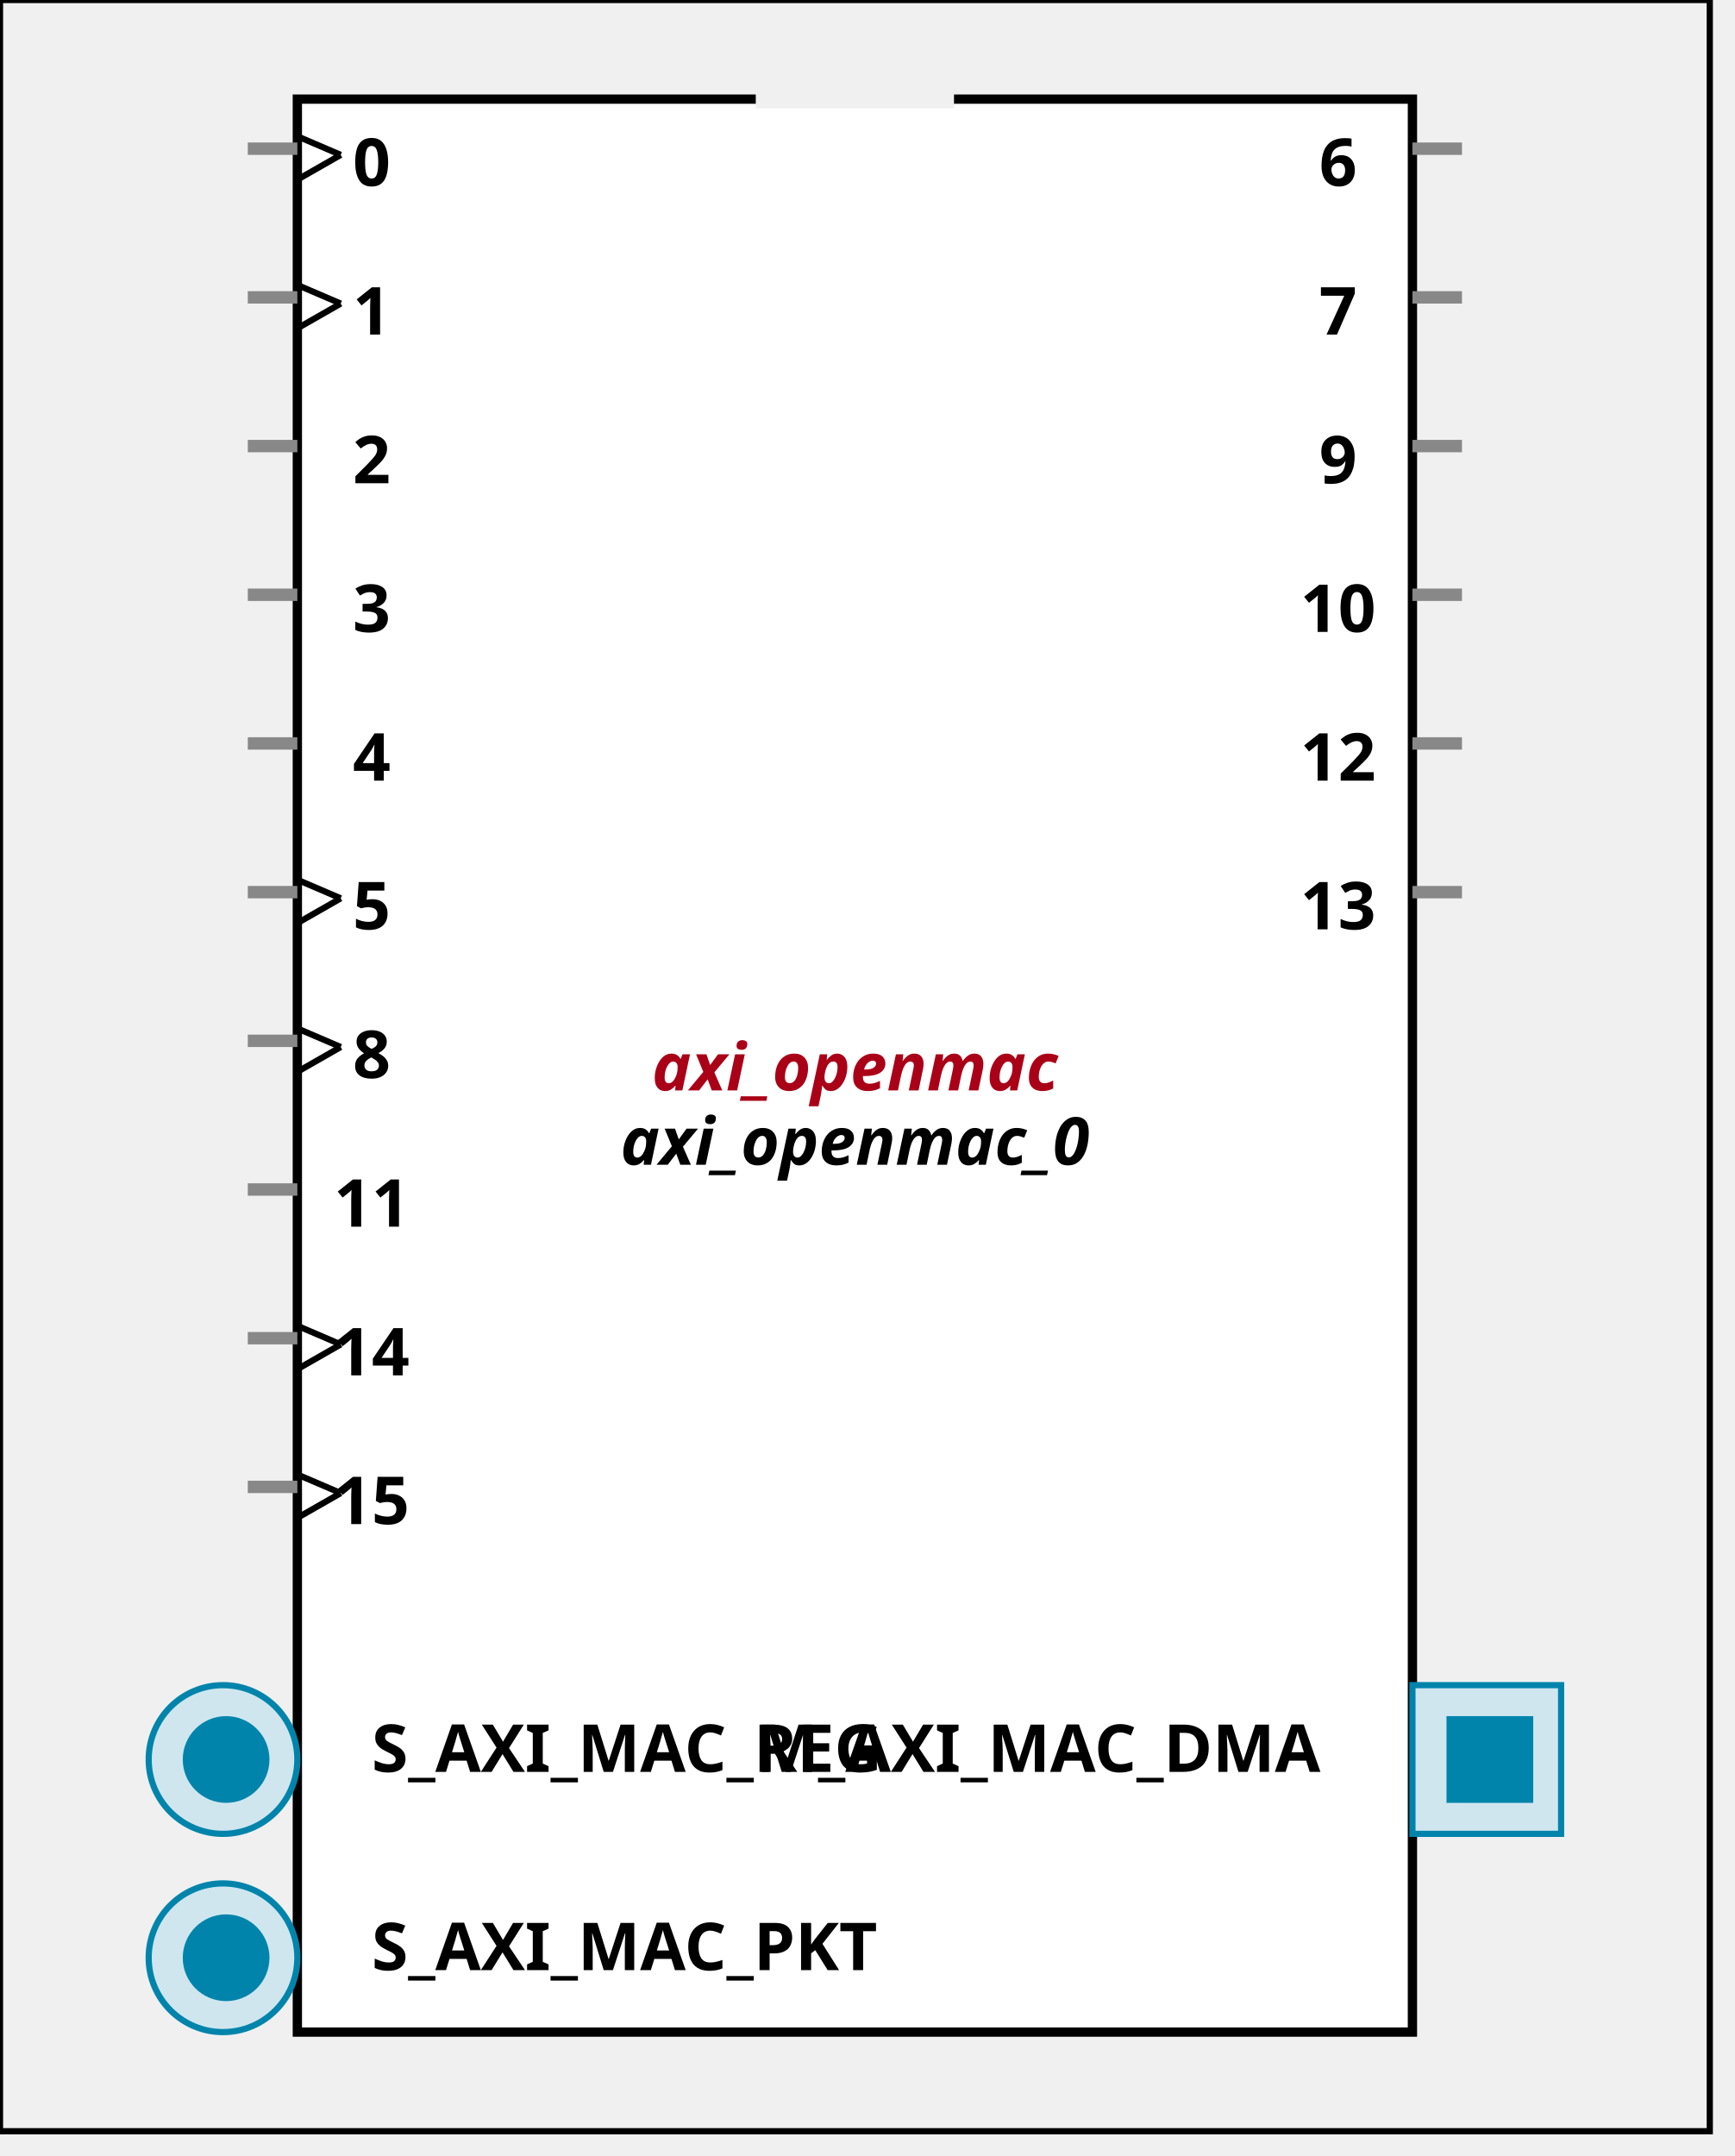
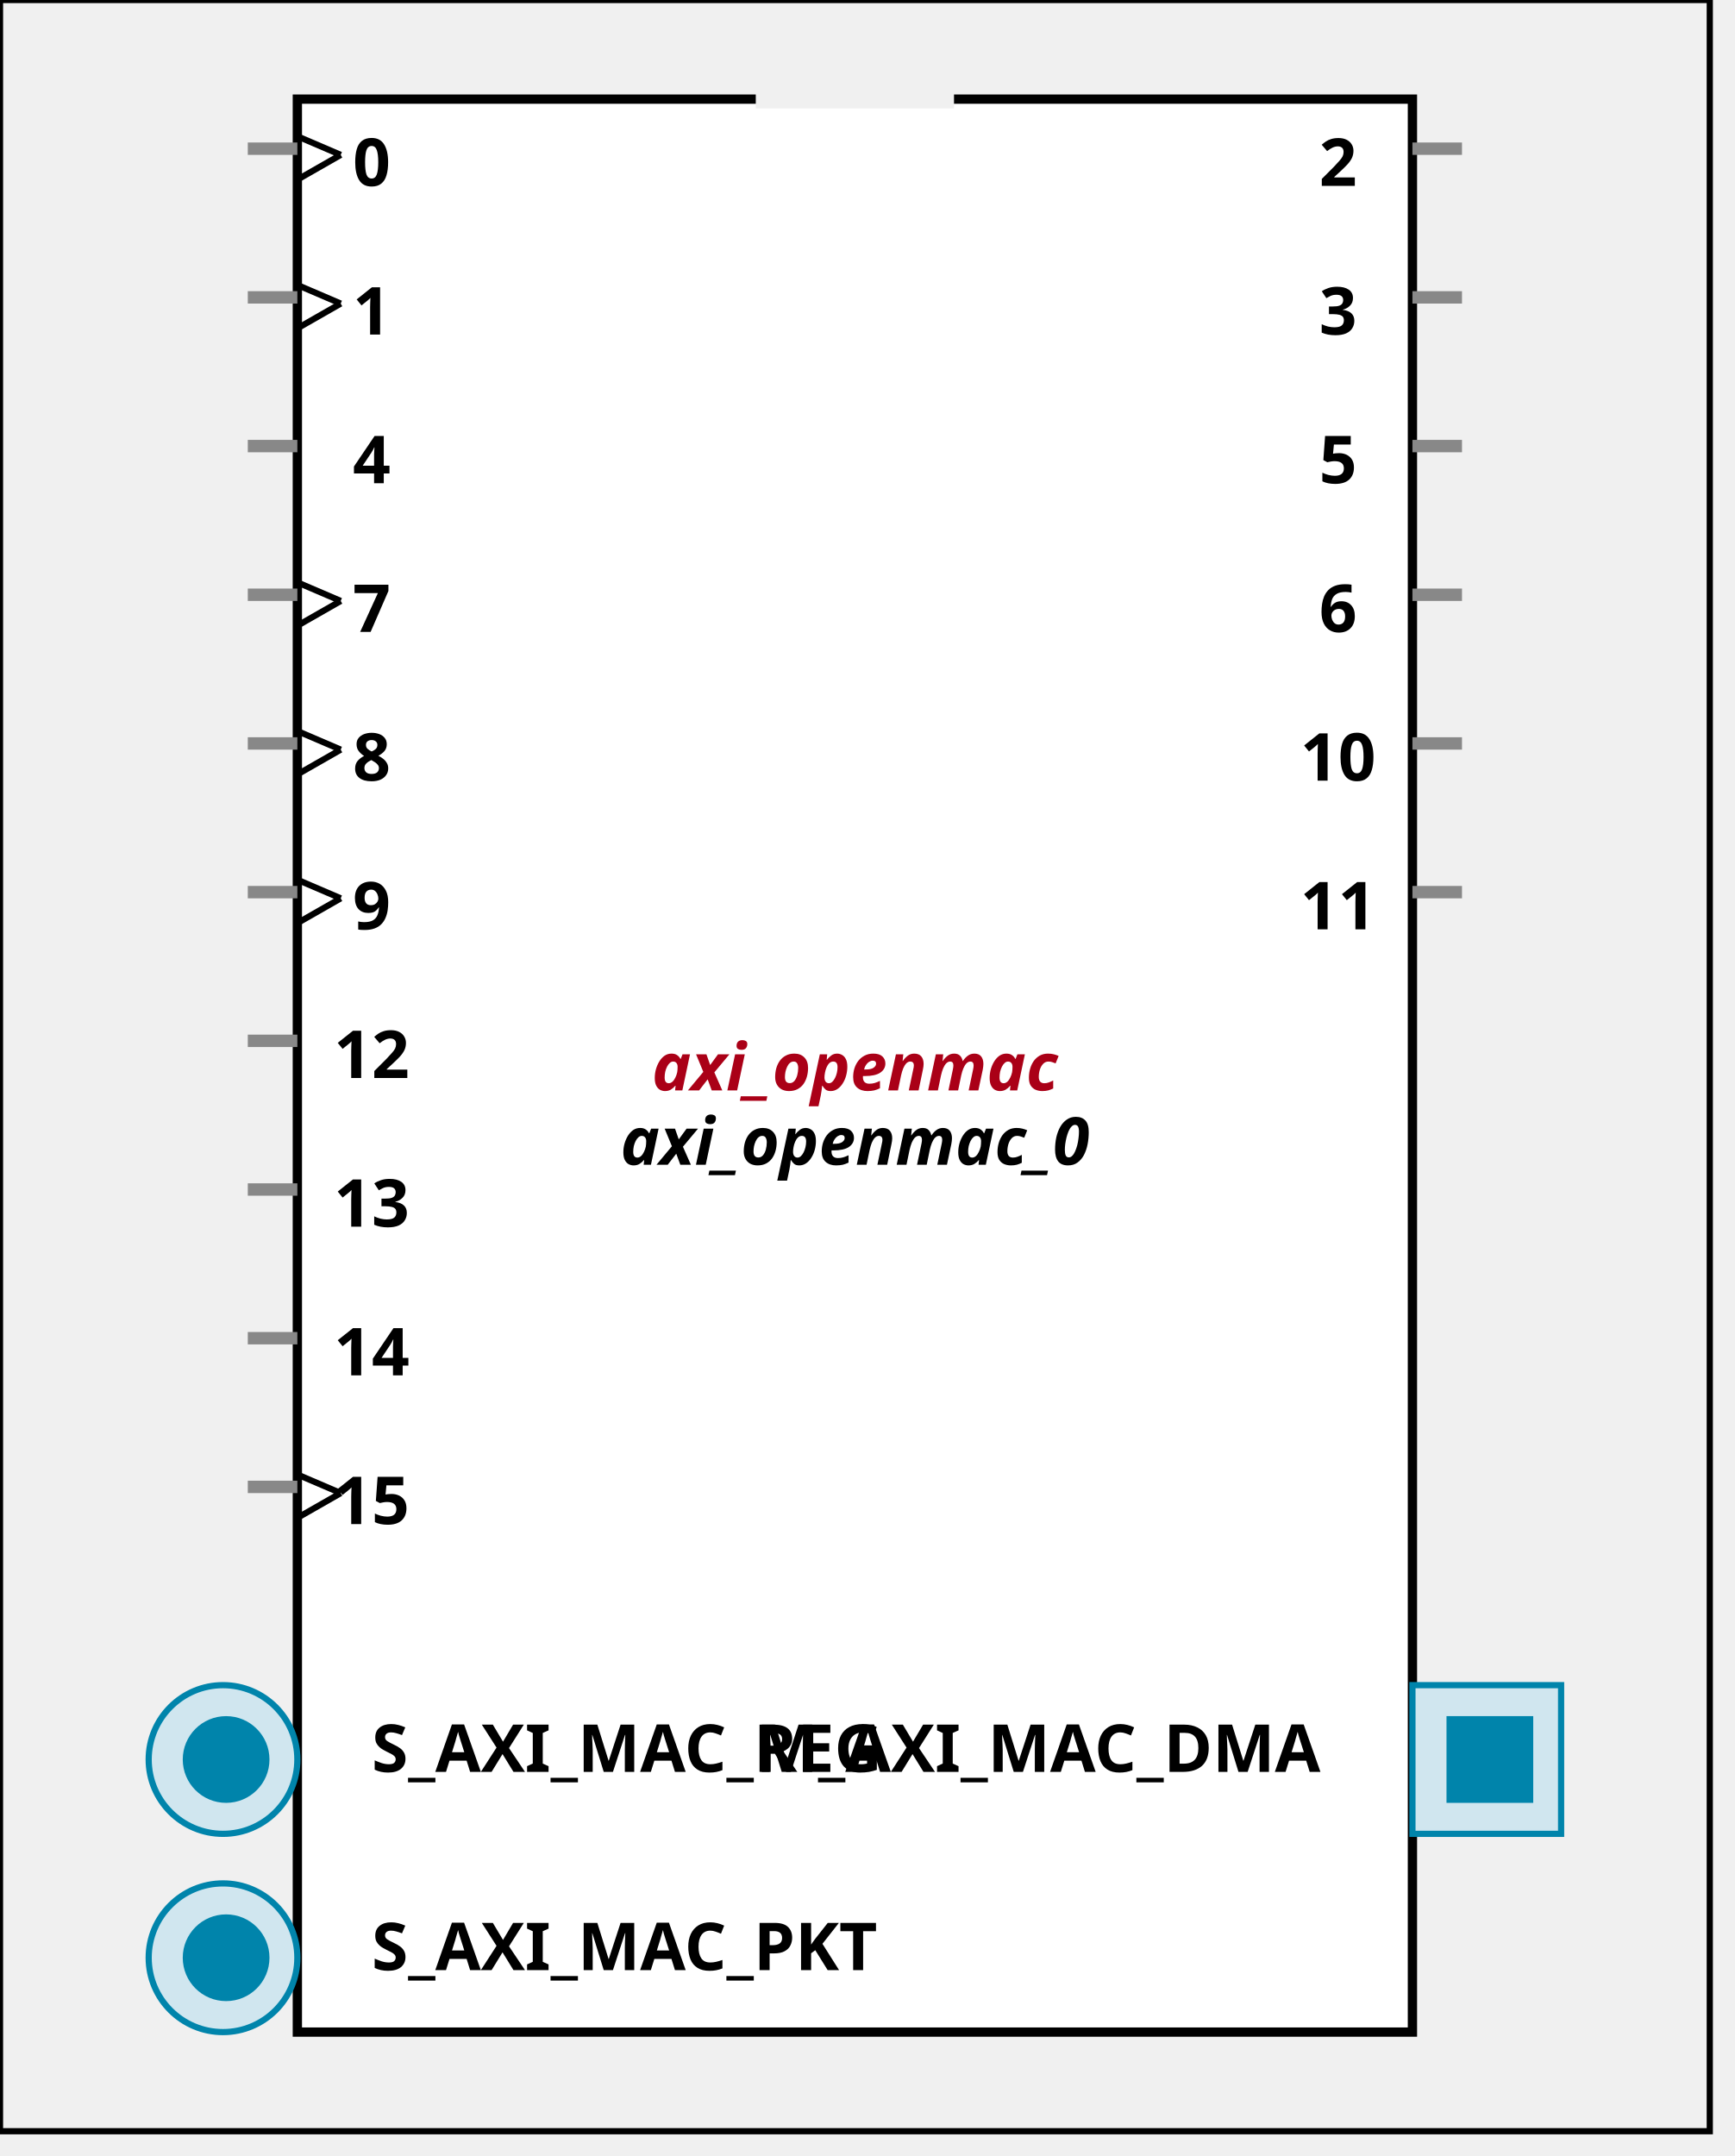
<svg xmlns:xlink="http://www.w3.org/1999/xlink" width="280" height="348">
  <defs>
    <g id="AXI_BifLabel">
      <rect x="0" y="0" rx="3" ry="3" width="32" height="16" style="fill:#0084AB; stroke:black; stroke-width:1" />
    </g>
    <g id="AXI_busconn_SLAVE">
      <circle cx="12" cy="12" r="12" style="fill:#D0E6EF; stroke:#0084AB; stroke-width:1" />
      <circle cx="12.5" cy="12" r="7" style="fill:#0084AB; stroke:none;" />
    </g>
    <g id="AXI_busconn_MASTER">
      <rect x="0" y="0" width="24" height="24" style="fill:#D0E6EF; stroke:#0084AB; stroke-width:1" />
      <rect x="5.5" y="5" width="14" height="14" style="fill:#0084AB; stroke:none;" />
    </g>
    <g id="XIL_BifLabel">
      <rect x="0" y="0" rx="3" ry="3" width="32" height="16" style="fill:#990066; stroke:black; stroke-width:1" />
    </g>
    <g id="XIL_busconn_TARGET">
      <circle cx="12" cy="12" r="12" style="fill:#CC3399; stroke:#990066; stroke-width:1" />
      <circle cx="12.5" cy="12" r="7" style="fill:#990066; stroke:none;" />
    </g>
    <g id="XIL_busconn_INITIATOR">
      <rect x="0" y="0" width="24" height="24" style="fill:#CC3399; stroke:#990066; stroke-width:1" />
      <rect x="5.5" y="5" width="14" height="14" style="fill:#990066; stroke:none;" />
    </g>
    <g id="LMB_BifLabel">
      <rect x="0" y="0" rx="3" ry="3" width="32" height="16" style="fill:#7777FF; stroke:black; stroke-width:1" />
    </g>
    <g id="LMB_busconn_SLAVE">
      <circle cx="12" cy="12" r="12" style="fill:#DDDDFF; stroke:#7777FF; stroke-width:1" />
      <circle cx="12.5" cy="12" r="7" style="fill:#7777FF; stroke:none;" />
    </g>
    <g id="LMB_busconn_MASTER">
      <rect x="0" y="0" width="24" height="24" style="fill:#DDDDFF; stroke:#7777FF; stroke-width:1" />
      <rect x="5.5" y="5" width="14" height="14" style="fill:#7777FF; stroke:none;" />
    </g>
    <g id="KEY_BifLabel">
      <rect x="0" y="0" rx="3" ry="3" width="32" height="16" style="fill:#444444; stroke:black; stroke-width:1" />
    </g>
    <g id="KEY_busconn_SLAVE">
      <circle cx="12" cy="12" r="12" style="fill:#888888; stroke:#444444; stroke-width:1" />
      <circle cx="12.5" cy="12" r="7" style="fill:#444444; stroke:none;" />
    </g>
    <g id="KEY_busconn_MASTER">
      <rect x="0" y="0" width="24" height="24" style="fill:#888888; stroke:#444444; stroke-width:1" />
      <rect x="5.5" y="5" width="14" height="14" style="fill:#444444; stroke:none;" />
    </g>
    <g id="KEY_busconn_MASTER_SLAVE">
      <circle cx="12" cy="12" r="12" style="fill:#888888; stroke:#444444; stroke-width:1" />
      <circle cx="12.5" cy="12" r="7" style="fill:#444444; stroke:none;" />
      <rect x="0" y="12" width="24" height="12" style="fill:#888888; stroke:#444444; stroke-width:1" />
      <rect x="5.5" y="12" width="14" height="7" style="fill:#444444; stroke:none;" />
    </g>
    <g id="KEY_busconn_TARGET">
      <circle cx="12" cy="12" r="12" style="fill:#888888; stroke:#444444; stroke-width:1" />
      <circle cx="12.5" cy="12" r="7" style="fill:#444444; stroke:none;" />
    </g>
    <g id="KEY_busconn_INITIATOR">
      <rect x="0" y="0" width="24" height="24" style="fill:#888888; stroke:#444444; stroke-width:1" />
      <rect x="5.5" y="5" width="14" height="14" style="fill:#444444; stroke:none;" />
    </g>
    <g id="KEY_busconn_MONITOR">
      <rect x="0" y="0.5" width="24" height="7" style="fill:#444444; stroke:none;" />
      <rect x="0" y="16" width="24" height="7" style="fill:#444444; stroke:none;" />
    </g>
    <g id="KEY_busconn_USER">
      <circle cx="12" cy="12" r="12" style="fill:#888888; stroke:#444444; stroke-width:1" />
      <circle cx="12.5" cy="12" r="7" style="fill:#444444; stroke:none;" />
    </g>
    <g id="KEY_busconn_TRANSPARENT">
      <circle cx="12" cy="12" r="12" style="fill:#FFFFFF; stroke:#444444; stroke-width:1" />
      <circle cx="12.5" cy="12" r="7" style="fill:#FFFFFF; stroke:none;" />
    </g>
    <g id="HCurve" overflow="visible">
      <path d="m 0  0,      a 16 16, 0,0,0, 32,0,     z" style="fill:#F0F0F0;fill-opacity:1;stroke:black;stroke-width:1.5" />
      <line x1="0" y1="0" x2="32" y2="0" style="stroke:#F0F0F0;stroke-width:3" />
    </g>
    <g id="IPD_StandardBody">
      <rect x="0" y="0" width="276" height="344" style="fill:#F0F0F0;fill-opacity: 1.0; stroke:#000000; stroke-width:1" />
      <rect x="48" y="16" width="180" height="312" style="fill:#FFFFFF; fill-opacity: 1.0; stroke:#000000; stroke-width:1.5" />
      <use x="122" y="16" xlink:href="#HCurve" />
    </g>
    <g id="IPD_PORT">
      <rect width="8" height="8" style="fill:#888888;stroke-width:1;stroke:black;" />
    </g>
    <g id="IPD_SPort">
      <line x1="0" y1="0" x2="8" y2="0" style="stroke:#888888;stroke-width:2;stroke-opacity:1" />
    </g>
    <g id="IPD_PortClk">
      <line x1="0" y1="0" x2="7" y2="3" style="stroke:#000000;stroke-width:1;stroke-opacity:1" />
      <line x1="7" y1="3" x2="0" y2="7" style="stroke:#000000;stroke-width:1;stroke-opacity:1" />
    </g>
  </defs>
  <use x="0" y="0" xlink:href="#IPD_StandardBody" />
  <text x="138" y="176" fill="#AA0017" stroke="none" font-size="8pt" font-style="italic" font-weight="bold" text-anchor="middle" font-family="Verdana Arial Helvetica san-serif">axi_openmac</text>
  <text x="138" y="188" fill="#000000" stroke="none" font-size="8pt" font-style="italic" font-weight="bold" text-anchor="middle" font-family="Courier Arial Helvetica san-serif">axi_openmac_0</text>
  <use x="40" y="24" xlink:href="#IPD_SPort" />
  <use x="48" y="22" xlink:href="#IPD_PortClk" />
  <text x="60" y="30" fill="#000000" stroke="none" font-size="8pt" font-style="normal" font-weight="bold" text-anchor="middle" font-family="Verdana Arial Helvetica san-serif">0</text>
  <use x="40" y="48" xlink:href="#IPD_SPort" />
  <use x="48" y="46" xlink:href="#IPD_PortClk" />
  <text x="60" y="54" fill="#000000" stroke="none" font-size="8pt" font-style="normal" font-weight="bold" text-anchor="middle" font-family="Verdana Arial Helvetica san-serif">1</text>
  <use x="40" y="72" xlink:href="#IPD_SPort" />
-   <text x="60" y="78" fill="#000000" stroke="none" font-size="8pt" font-style="normal" font-weight="bold" text-anchor="middle" font-family="Verdana Arial Helvetica san-serif">2</text>
+   <text x="60" y="78" fill="#000000" stroke="none" font-size="8pt" font-style="normal" font-weight="bold" text-anchor="middle" font-family="Verdana Arial Helvetica san-serif">4</text>
  <use x="40" y="96" xlink:href="#IPD_SPort" />
-   <text x="60" y="102" fill="#000000" stroke="none" font-size="8pt" font-style="normal" font-weight="bold" text-anchor="middle" font-family="Verdana Arial Helvetica san-serif">3</text>
+   <use x="48" y="94" xlink:href="#IPD_PortClk" />
+   <text x="60" y="102" fill="#000000" stroke="none" font-size="8pt" font-style="normal" font-weight="bold" text-anchor="middle" font-family="Verdana Arial Helvetica san-serif">7</text>
  <use x="40" y="120" xlink:href="#IPD_SPort" />
-   <text x="60" y="126" fill="#000000" stroke="none" font-size="8pt" font-style="normal" font-weight="bold" text-anchor="middle" font-family="Verdana Arial Helvetica san-serif">4</text>
+   <use x="48" y="118" xlink:href="#IPD_PortClk" />
+   <text x="60" y="126" fill="#000000" stroke="none" font-size="8pt" font-style="normal" font-weight="bold" text-anchor="middle" font-family="Verdana Arial Helvetica san-serif">8</text>
  <use x="40" y="144" xlink:href="#IPD_SPort" />
  <use x="48" y="142" xlink:href="#IPD_PortClk" />
-   <text x="60" y="150" fill="#000000" stroke="none" font-size="8pt" font-style="normal" font-weight="bold" text-anchor="middle" font-family="Verdana Arial Helvetica san-serif">5</text>
+   <text x="60" y="150" fill="#000000" stroke="none" font-size="8pt" font-style="normal" font-weight="bold" text-anchor="middle" font-family="Verdana Arial Helvetica san-serif">9</text>
  <use x="40" y="168" xlink:href="#IPD_SPort" />
-   <use x="48" y="166" xlink:href="#IPD_PortClk" />
-   <text x="60" y="174" fill="#000000" stroke="none" font-size="8pt" font-style="normal" font-weight="bold" text-anchor="middle" font-family="Verdana Arial Helvetica san-serif">8</text>
+   <text x="60" y="174" fill="#000000" stroke="none" font-size="8pt" font-style="normal" font-weight="bold" text-anchor="middle" font-family="Verdana Arial Helvetica san-serif">12</text>
  <use x="40" y="192" xlink:href="#IPD_SPort" />
-   <text x="60" y="198" fill="#000000" stroke="none" font-size="8pt" font-style="normal" font-weight="bold" text-anchor="middle" font-family="Verdana Arial Helvetica san-serif">11</text>
+   <text x="60" y="198" fill="#000000" stroke="none" font-size="8pt" font-style="normal" font-weight="bold" text-anchor="middle" font-family="Verdana Arial Helvetica san-serif">13</text>
  <use x="40" y="216" xlink:href="#IPD_SPort" />
-   <use x="48" y="214" xlink:href="#IPD_PortClk" />
  <text x="60" y="222" fill="#000000" stroke="none" font-size="8pt" font-style="normal" font-weight="bold" text-anchor="middle" font-family="Verdana Arial Helvetica san-serif">14</text>
  <use x="40" y="240" xlink:href="#IPD_SPort" />
  <use x="48" y="238" xlink:href="#IPD_PortClk" />
  <text x="60" y="246" fill="#000000" stroke="none" font-size="8pt" font-style="normal" font-weight="bold" text-anchor="middle" font-family="Verdana Arial Helvetica san-serif">15</text>
  <use x="228" y="24" xlink:href="#IPD_SPort" />
-   <text x="216" y="30" fill="#000000" stroke="none" font-size="8pt" font-style="normal" font-weight="bold" text-anchor="middle" font-family="Verdana Arial Helvetica san-serif">6</text>
+   <text x="216" y="30" fill="#000000" stroke="none" font-size="8pt" font-style="normal" font-weight="bold" text-anchor="middle" font-family="Verdana Arial Helvetica san-serif">2</text>
  <use x="228" y="48" xlink:href="#IPD_SPort" />
-   <text x="216" y="54" fill="#000000" stroke="none" font-size="8pt" font-style="normal" font-weight="bold" text-anchor="middle" font-family="Verdana Arial Helvetica san-serif">7</text>
+   <text x="216" y="54" fill="#000000" stroke="none" font-size="8pt" font-style="normal" font-weight="bold" text-anchor="middle" font-family="Verdana Arial Helvetica san-serif">3</text>
  <use x="228" y="72" xlink:href="#IPD_SPort" />
-   <text x="216" y="78" fill="#000000" stroke="none" font-size="8pt" font-style="normal" font-weight="bold" text-anchor="middle" font-family="Verdana Arial Helvetica san-serif">9</text>
+   <text x="216" y="78" fill="#000000" stroke="none" font-size="8pt" font-style="normal" font-weight="bold" text-anchor="middle" font-family="Verdana Arial Helvetica san-serif">5</text>
  <use x="228" y="96" xlink:href="#IPD_SPort" />
-   <text x="216" y="102" fill="#000000" stroke="none" font-size="8pt" font-style="normal" font-weight="bold" text-anchor="middle" font-family="Verdana Arial Helvetica san-serif">10</text>
+   <text x="216" y="102" fill="#000000" stroke="none" font-size="8pt" font-style="normal" font-weight="bold" text-anchor="middle" font-family="Verdana Arial Helvetica san-serif">6</text>
  <use x="228" y="120" xlink:href="#IPD_SPort" />
-   <text x="216" y="126" fill="#000000" stroke="none" font-size="8pt" font-style="normal" font-weight="bold" text-anchor="middle" font-family="Verdana Arial Helvetica san-serif">12</text>
+   <text x="216" y="126" fill="#000000" stroke="none" font-size="8pt" font-style="normal" font-weight="bold" text-anchor="middle" font-family="Verdana Arial Helvetica san-serif">10</text>
  <use x="228" y="144" xlink:href="#IPD_SPort" />
-   <text x="216" y="150" fill="#000000" stroke="none" font-size="8pt" font-style="normal" font-weight="bold" text-anchor="middle" font-family="Verdana Arial Helvetica san-serif">13</text>
+   <text x="216" y="150" fill="#000000" stroke="none" font-size="8pt" font-style="normal" font-weight="bold" text-anchor="middle" font-family="Verdana Arial Helvetica san-serif">11</text>
  <use x="24" y="272" xlink:href="#AXI_busconn_SLAVE" />
  <text x="60" y="286" fill="#000000" stroke="none" font-size="8pt" font-style="normal" font-weight="bold" font-family="Verdana Arial Helvetica san-serif">S_AXI_MAC_REG</text>
  <use x="24" y="304" xlink:href="#AXI_busconn_SLAVE" />
  <text x="60" y="318" fill="#000000" stroke="none" font-size="8pt" font-style="normal" font-weight="bold" font-family="Verdana Arial Helvetica san-serif">S_AXI_MAC_PKT</text>
  <use x="228" y="272" xlink:href="#AXI_busconn_MASTER" />
  <text x="122" y="286" fill="#000000" stroke="none" font-size="8pt" font-style="normal" font-weight="bold" font-family="Verdana Arial Helvetica san-serif">M_AXI_MAC_DMA</text>
</svg>
